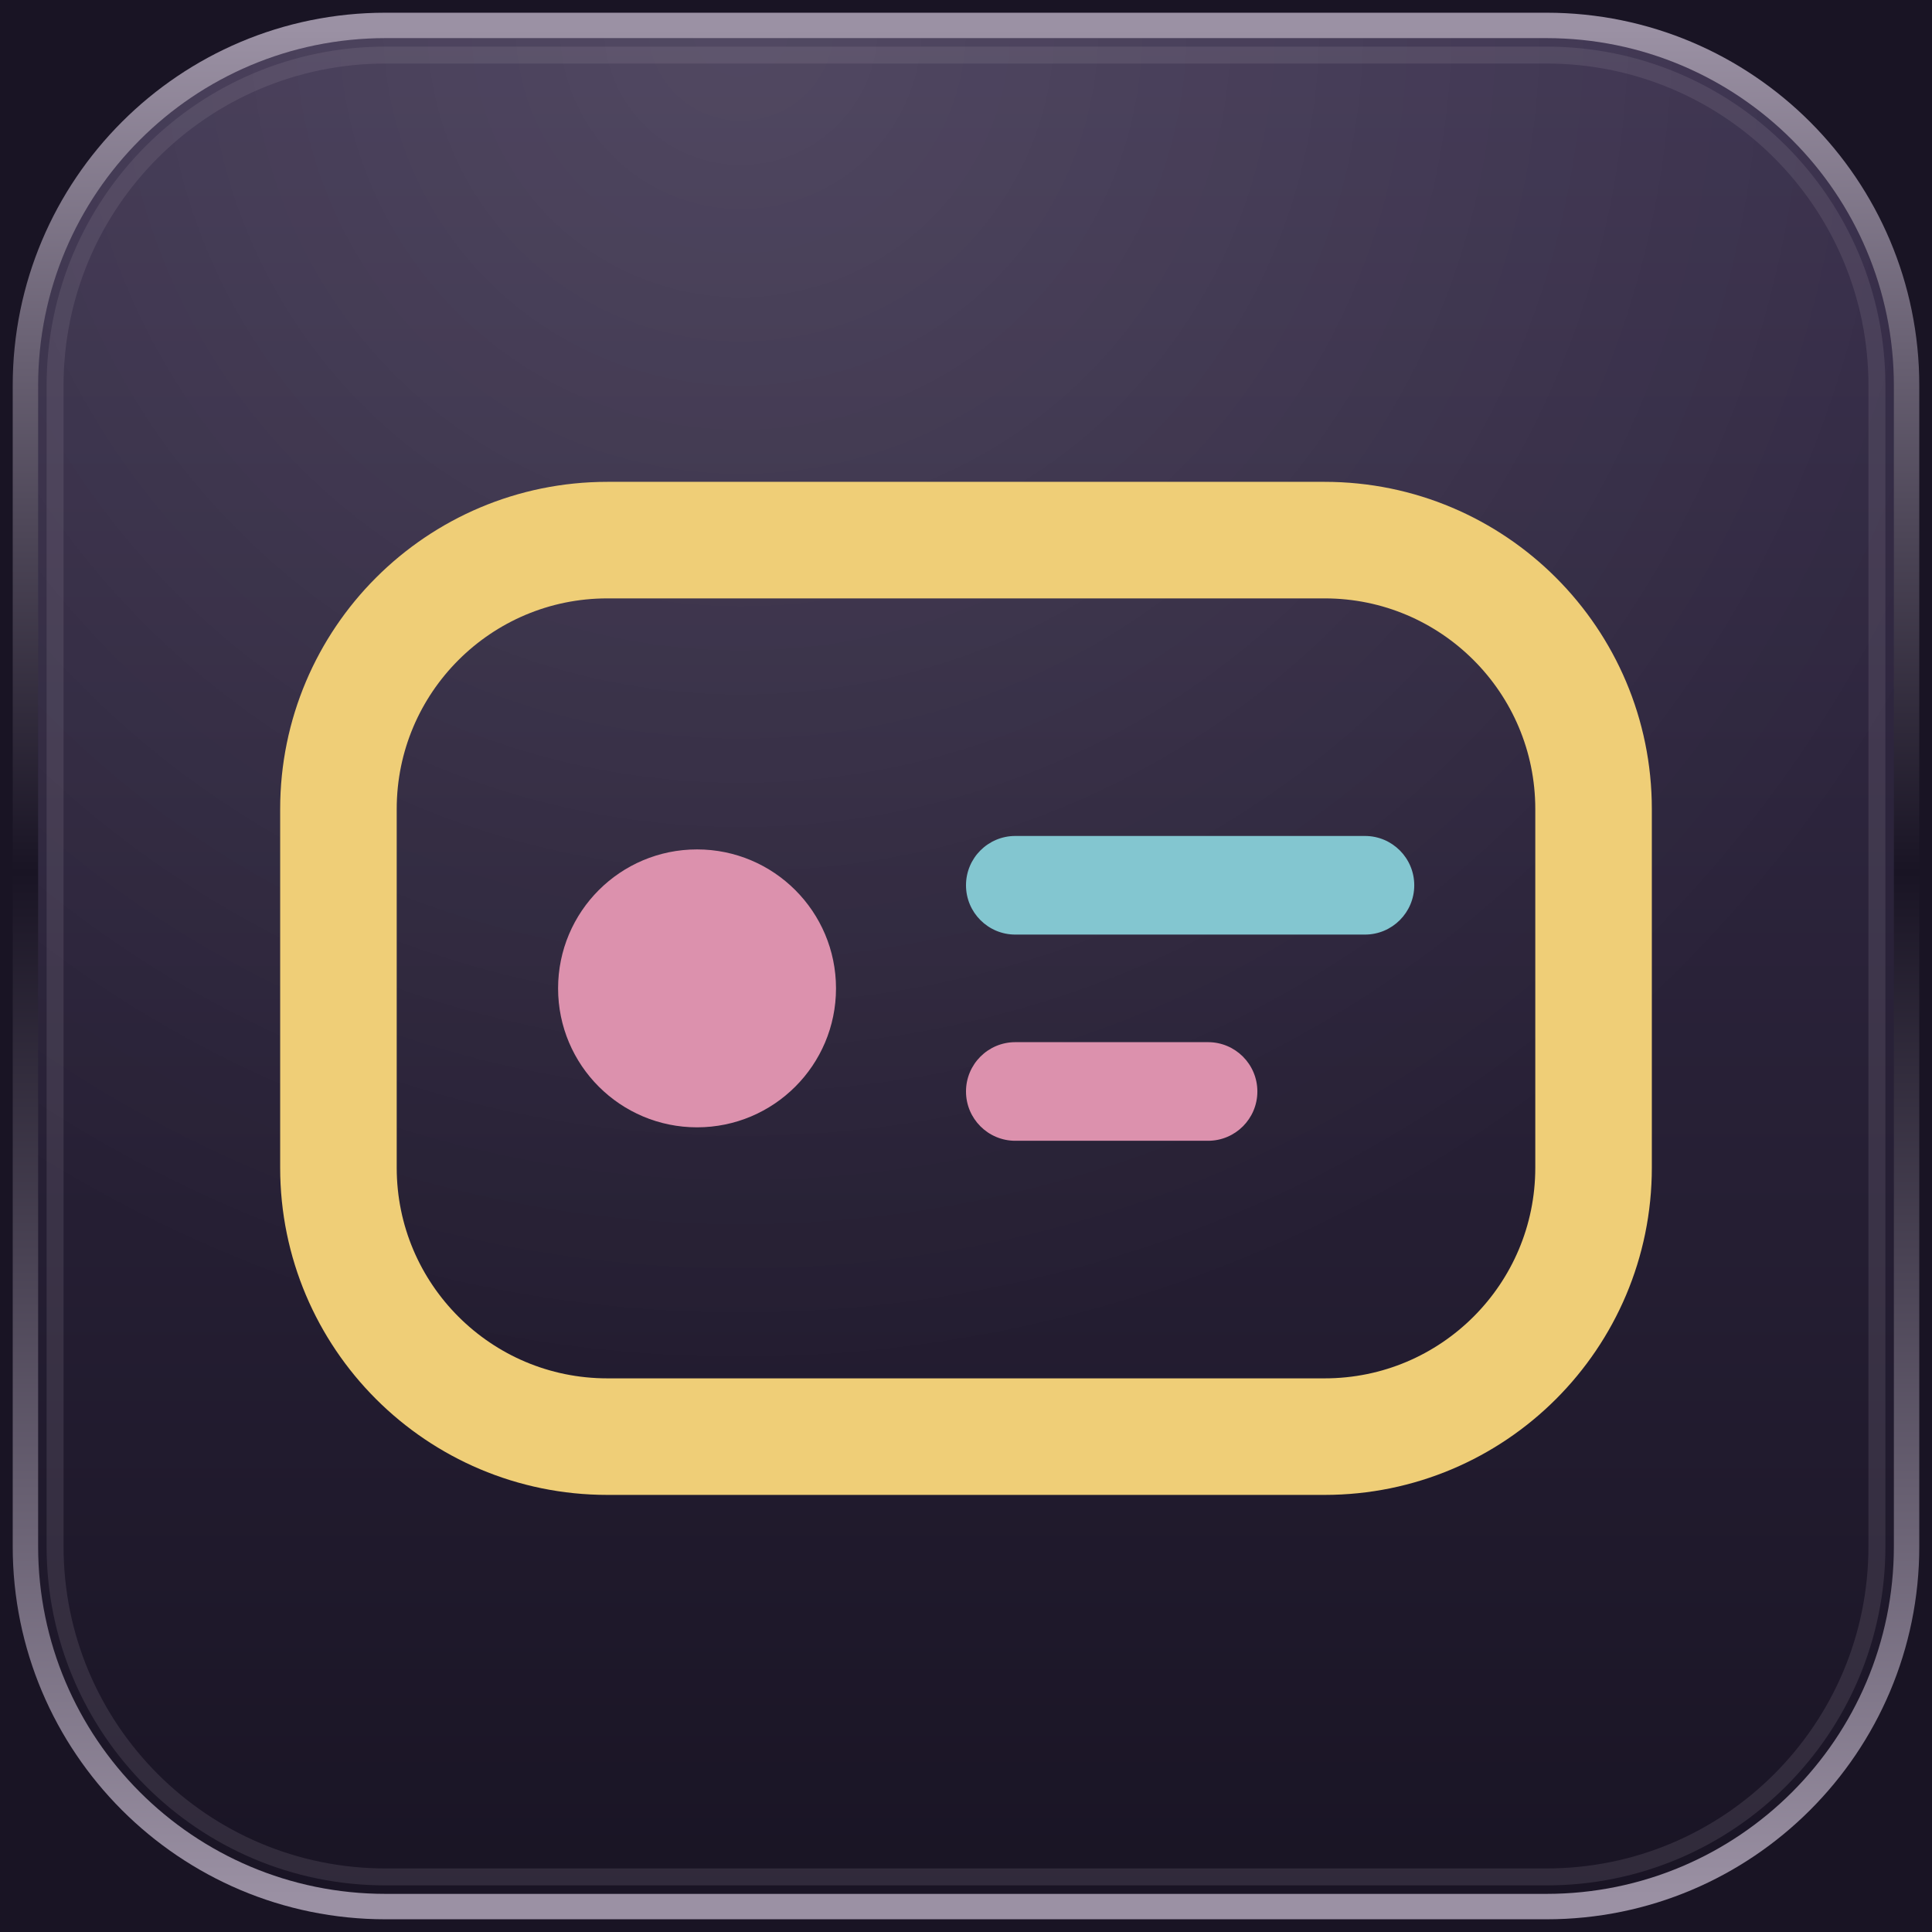
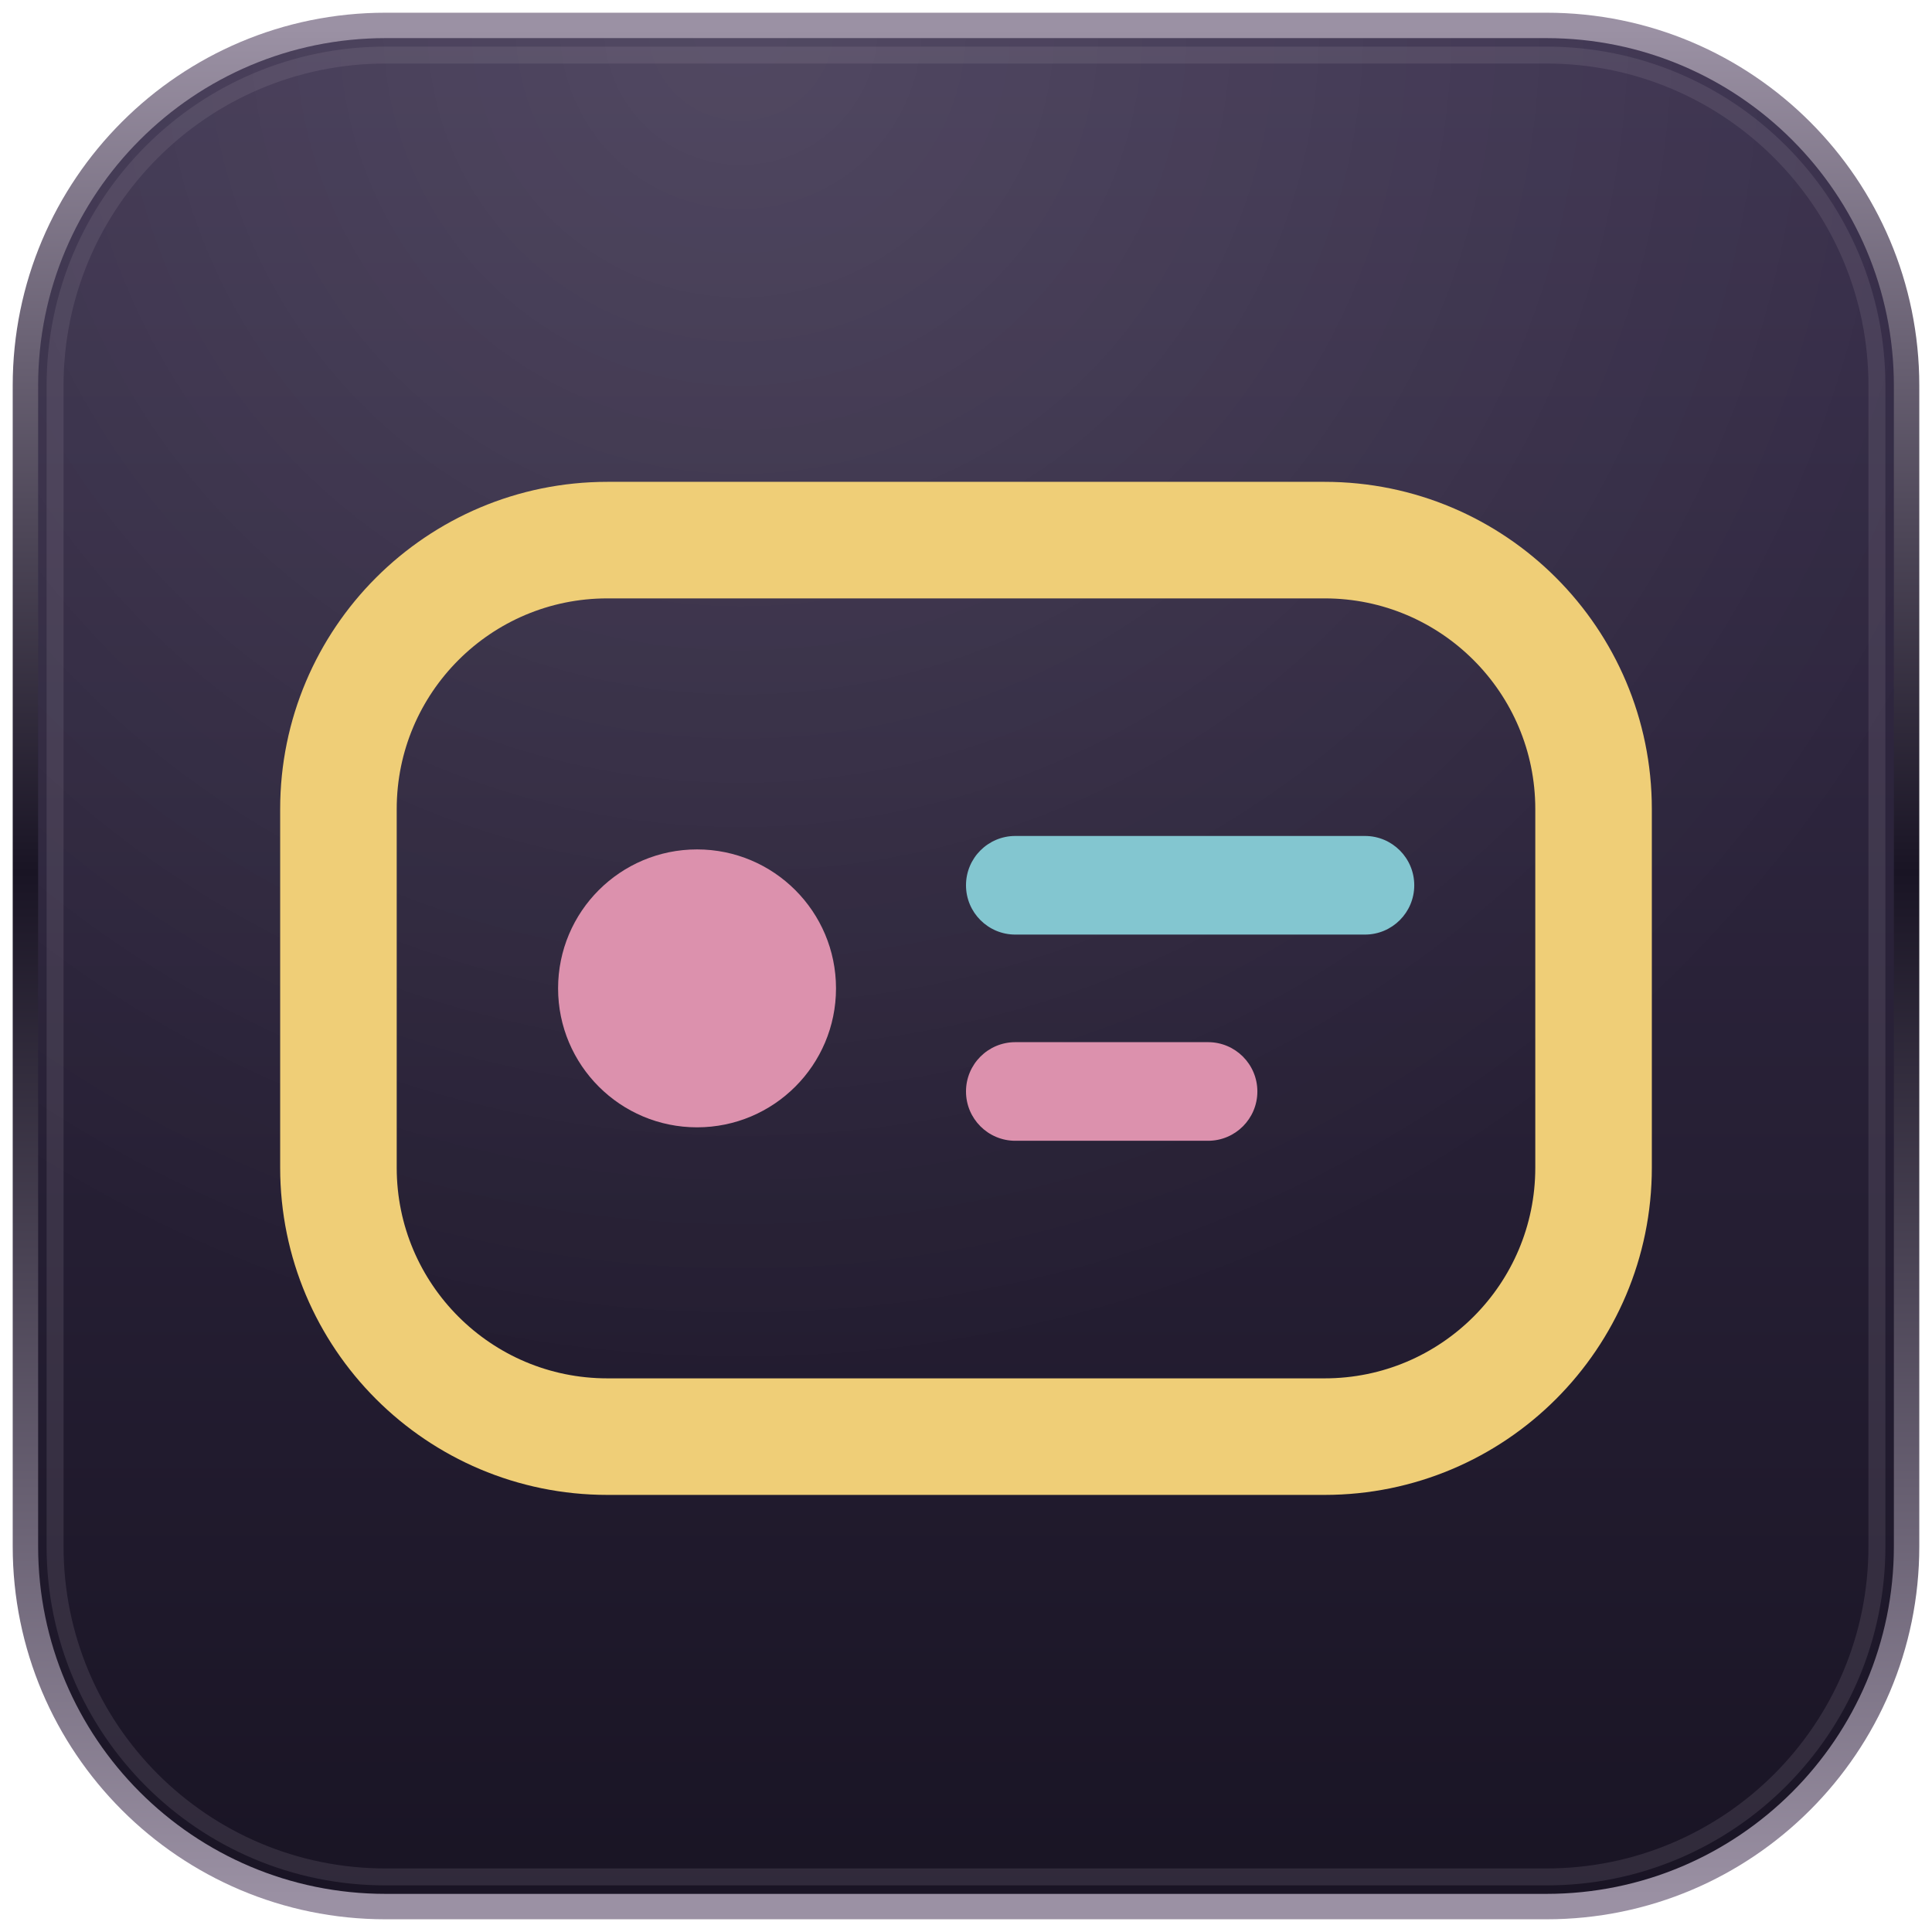
<svg xmlns="http://www.w3.org/2000/svg" width="114" height="114" viewBox="0 0 114 114">
  <defs>
    <linearGradient id="base" x2="0" y2="1">
      <stop stop-color="#3a304d" />
      <stop offset="1" stop-color="#191424" />
    </linearGradient>
    <radialGradient id="light" cx=".38" cy="0" r=".9">
      <stop stop-color="#fff" stop-opacity="0.12" />
      <stop offset=".8" stop-color="#fff" stop-opacity="0" />
    </radialGradient>
    <linearGradient id="edge" x2="0" y2="1">
      <stop stop-color="#9b91a4" />
      <stop offset=".45" stop-color="#191424" />
      <stop offset="1" stop-color="#9b91a4" />
    </linearGradient>
  </defs>
-   <rect width="114" height="114" fill="#191424" />
  <rect x=".75" y=".75" width="112.5" height="112.5" rx="22" fill="url(#edge)" />
  <rect x="2.25" y="2.25" width="109.5" height="109.5" rx="20.5" fill="url(#base)" />
  <rect x="2.25" y="2.25" width="109.5" height="109.5" rx="20.5" fill="url(#light)" />
  <rect x="3.25" y="3.25" width="107.5" height="107.5" rx="19.5" fill="none" stroke="#9b91a4" stroke-opacity=".18" />
  <g transform="translate(14.68 16) scale(2.645)">
    <rect x="2" y="6" width="28" height="20" rx="6" fill="none" stroke="#efce77" stroke-width="2.6" stroke-linejoin="round" />
    <circle cx="10" cy="16" r="3.1" fill="#dc91ad" />
    <rect x="16" y="12.6" width="10" height="2.2" rx="1.1" fill="#83c6d0" />
    <rect x="16" y="17.2" width="6.5" height="2.2" rx="1.1" fill="#dc91ad" />
  </g>
</svg>
